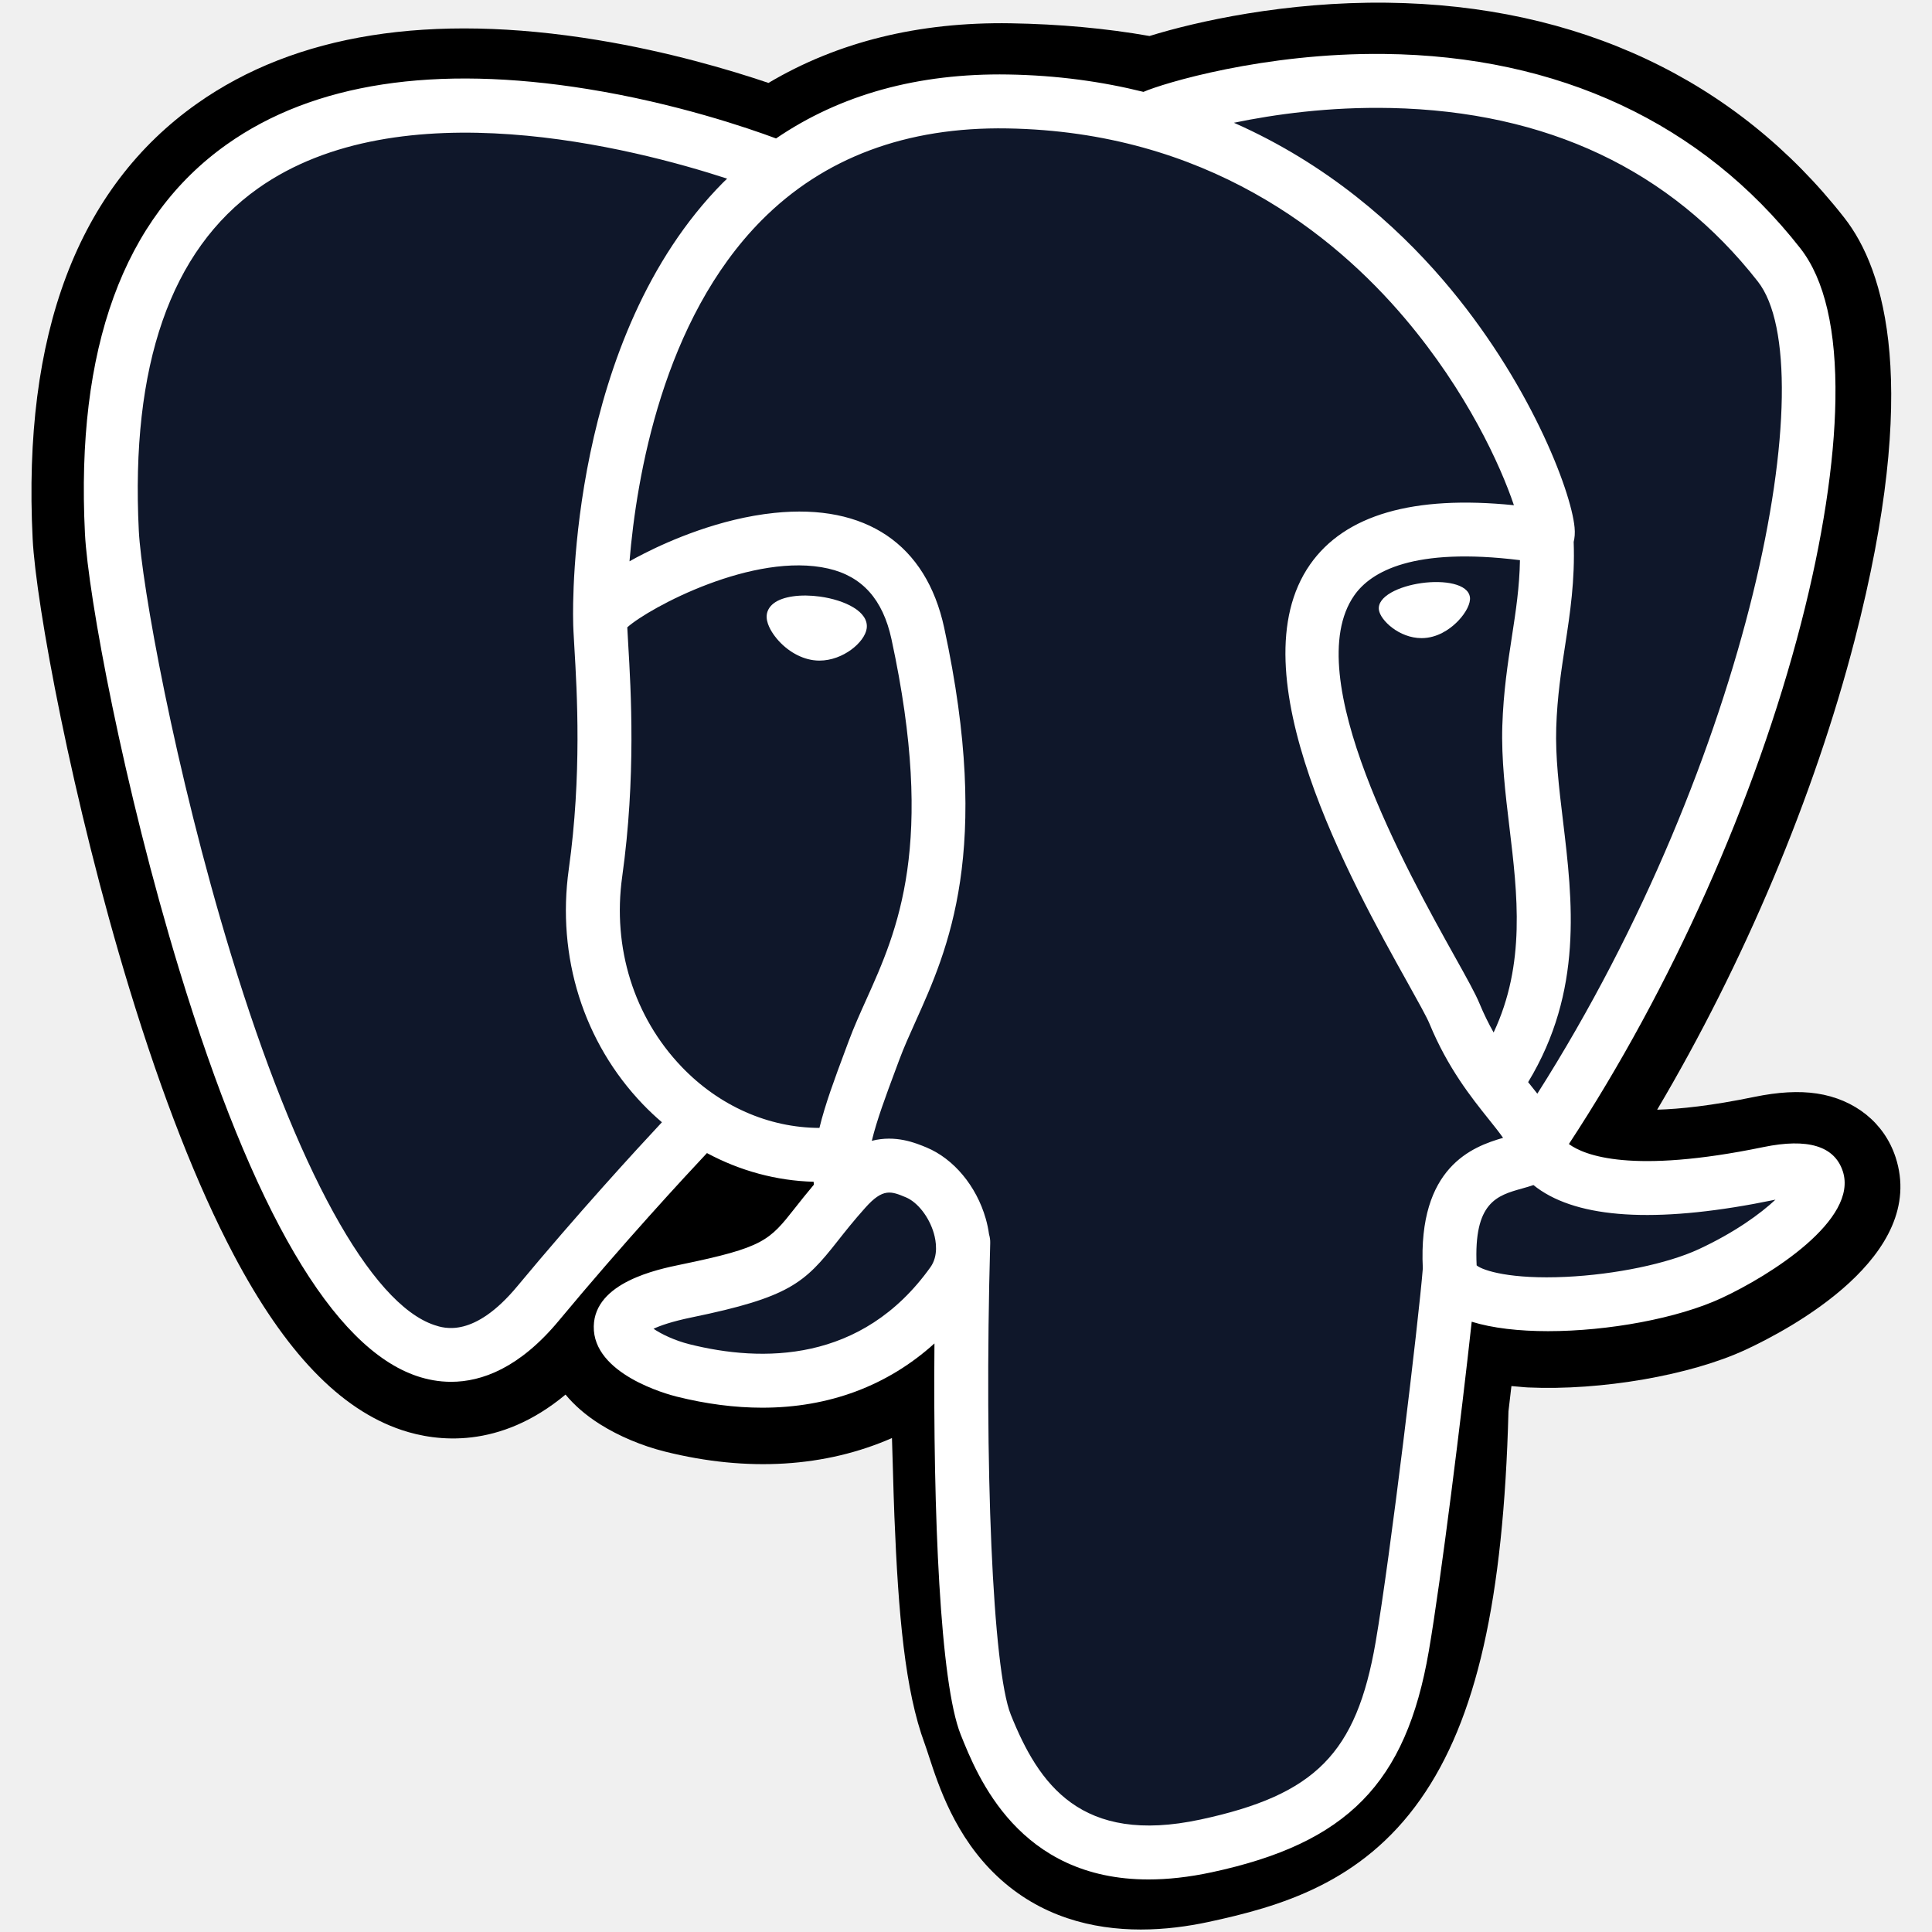
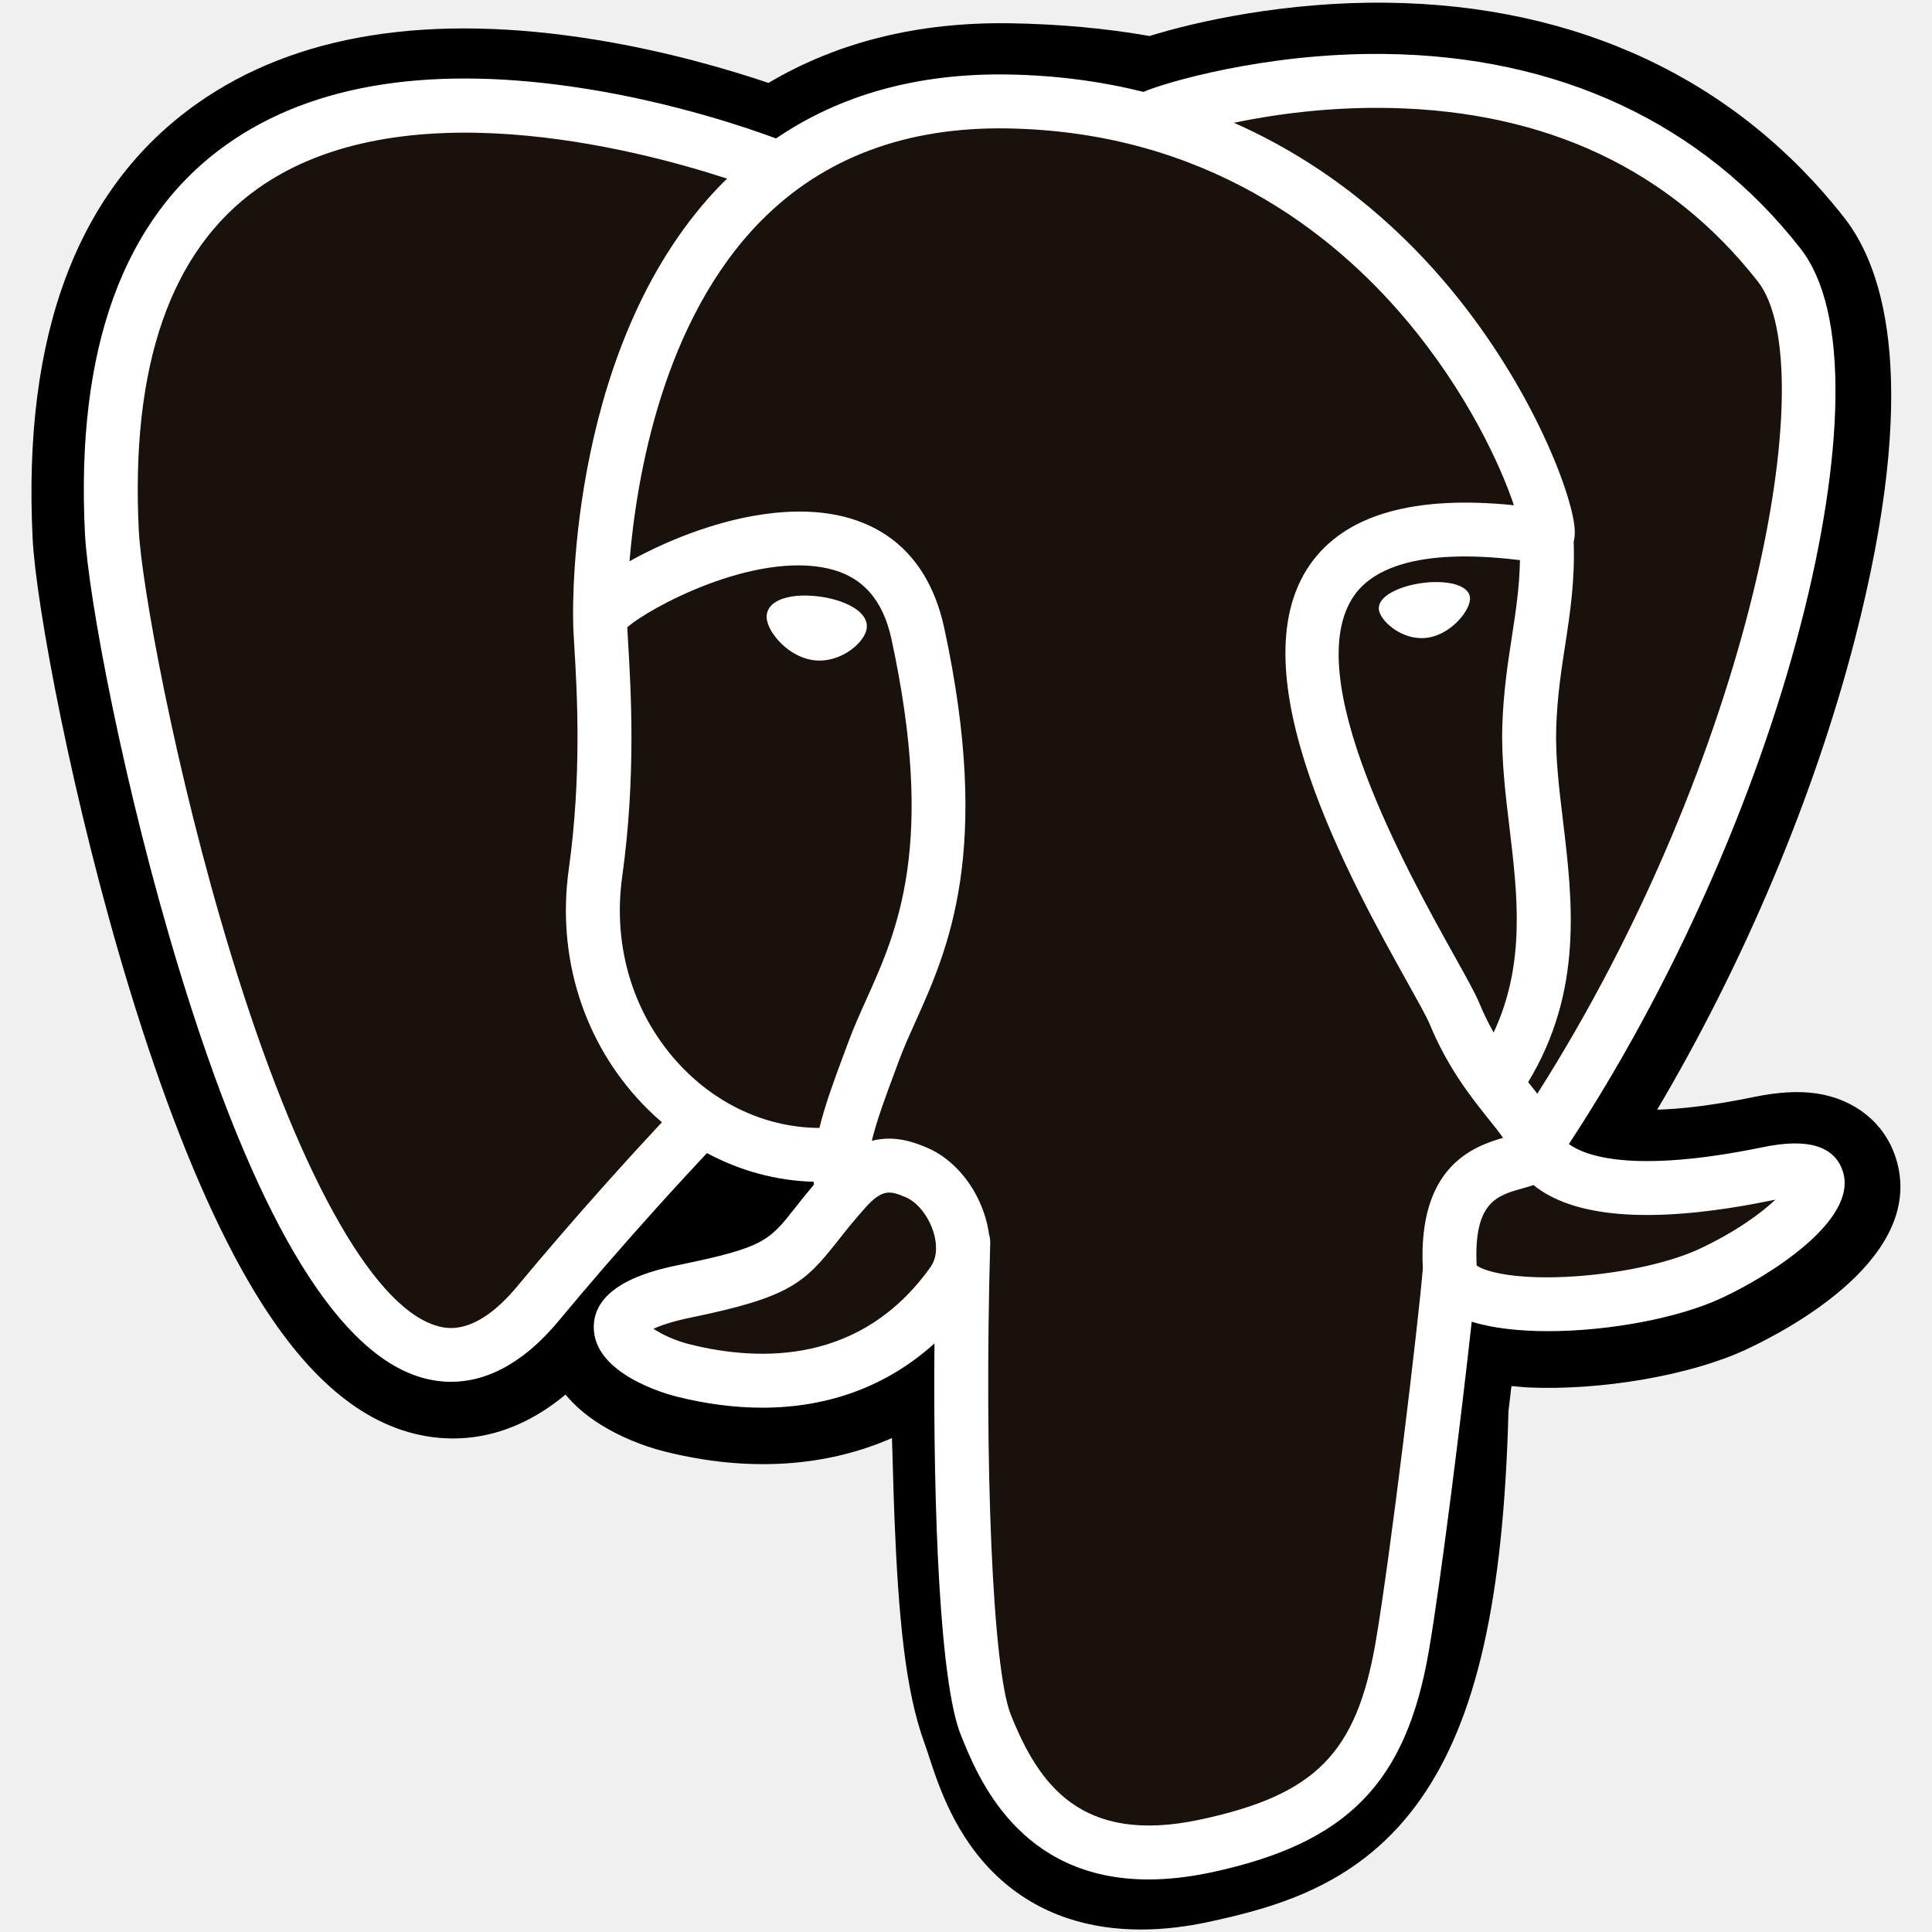
<svg xmlns="http://www.w3.org/2000/svg" height="48" preserveAspectRatio="xMidYMid" viewBox="0 0 256 264" width="48">
  <path d="m255.008 158.086c-1.535-4.648-5.556-7.886-10.756-8.664-2.452-.366-5.26-.21-8.583.475-5.792 1.195-10.089 1.65-13.224 1.738 11.836-19.985 21.461-42.776 27.002-64.229 8.959-34.688 4.172-50.491-1.423-57.64-14.807-18.919-36.409-29.083-62.472-29.395-13.902-.17-26.108 2.575-32.474 4.549-5.928-1.045-12.303-1.629-18.991-1.738-12.536-.2-23.613 2.533-33.078 8.149-5.241-1.771-13.65-4.269-23.362-5.864-22.843-3.75-41.252-.828-54.718 8.685-16.306 11.518-23.865 31.53-22.467 59.48.443 8.874 5.408 35.874 13.224 61.48 4.492 14.717 9.282 26.94 14.237 36.33 7.027 13.315 14.545 21.156 22.986 23.972 4.732 1.577 13.327 2.68 22.369-4.849 1.146 1.387 2.674 2.766 4.704 4.047 2.577 1.625 5.728 2.953 8.874 3.74 11.341 2.836 21.965 2.126 31.027-1.848.056 1.612.099 3.152.135 4.481.06 2.157.119 4.272.199 6.25.537 13.375 1.447 23.774 4.143 31.049.148.401.347 1.01.558 1.657 1.344 4.118 3.594 11.012 9.315 16.412 5.926 5.592 13.093 7.308 19.656 7.308 3.292 0 6.433-.432 9.188-1.022 9.821-2.104 20.974-5.311 29.042-16.798 7.627-10.86 11.336-27.217 12.007-52.991.087-.728.167-1.424.245-2.088.052-.448.105-.905.159-1.362l1.797.158.463.031c10.002.456 22.232-1.665 29.743-5.154 5.935-2.755 24.954-12.795 20.476-26.351" />
-   <path d="m237.906 160.722c-29.74 6.135-31.784-3.935-31.784-3.935 31.4-46.593 44.527-105.736 33.199-120.211-30.903-39.485-84.398-20.811-85.291-20.326l-.287.051c-5.876-1.22-12.451-1.946-19.841-2.067-13.457-.221-23.664 3.528-31.41 9.402 0 0-95.43-39.313-90.992 49.444.944 18.883 27.064 142.873 58.218 105.422 11.387-13.695 22.389-25.274 22.389-25.274 5.465 3.63 12.007 5.482 18.865 4.817l.533-.452c-.166 1.7-.09 3.363.213 5.332-8.026 8.967-5.667 10.542-21.712 13.844-16.234 3.346-6.697 9.302-.471 10.859 7.549 1.888 25.013 4.562 36.813-11.957l-.471 1.885c3.145 2.519 5.353 16.383 4.983 28.952-.37 12.569-.617 21.198 1.861 27.938s4.947 21.905 26.039 17.386c17.624-3.777 26.756-13.564 28.027-29.889.902-11.606 2.942-9.891 3.071-20.267l1.637-4.912c1.887-15.733.3-20.809 11.158-18.448l2.639.232c7.992.364 18.451-1.285 24.59-4.139 13.219-6.135 21.058-16.377 8.025-13.686z" fill="#0f172a" />
+   <path d="m237.906 160.722c-29.74 6.135-31.784-3.935-31.784-3.935 31.4-46.593 44.527-105.736 33.199-120.211-30.903-39.485-84.398-20.811-85.291-20.326l-.287.051c-5.876-1.22-12.451-1.946-19.841-2.067-13.457-.221-23.664 3.528-31.41 9.402 0 0-95.43-39.313-90.992 49.444.944 18.883 27.064 142.873 58.218 105.422 11.387-13.695 22.389-25.274 22.389-25.274 5.465 3.63 12.007 5.482 18.865 4.817l.533-.452c-.166 1.7-.09 3.363.213 5.332-8.026 8.967-5.667 10.542-21.712 13.844-16.234 3.346-6.697 9.302-.471 10.859 7.549 1.888 25.013 4.562 36.813-11.957l-.471 1.885c3.145 2.519 5.353 16.383 4.983 28.952-.37 12.569-.617 21.198 1.861 27.938s4.947 21.905 26.039 17.386c17.624-3.777 26.756-13.564 28.027-29.889.902-11.606 2.942-9.891 3.071-20.267l1.637-4.912c1.887-15.733.3-20.809 11.158-18.448l2.639.232c7.992.364 18.451-1.285 24.59-4.139 13.219-6.135 21.058-16.377 8.025-13.686z" fill="#19110b" />
  <g fill="#fff">
    <path d="m108.076 81.525c-2.679-.373-5.107-.028-6.335.902-.691.523-.905 1.129-.962 1.547-.154 1.105.62 2.326 1.096 2.957 1.346 1.784 3.312 3.01 5.258 3.28.282.039.562.058.841.058 3.246 0 6.196-2.527 6.456-4.392.325-2.336-3.066-3.893-6.354-4.351" />
    <path d="m196.86 81.599h-.001c-.255-1.831-3.514-2.353-6.606-1.923-3.087.43-6.082 1.824-5.832 3.659.201 1.427 2.777 3.864 5.828 3.863.257 0 .517-.017.779-.054 2.036-.282 3.53-1.575 4.24-2.321 1.081-1.135 1.706-2.402 1.592-3.225" />
    <path d="m247.802 160.025c-1.134-3.429-4.784-4.533-10.848-3.28-18.005 3.716-24.453 1.142-26.571-.417 13.995-21.321 25.508-47.092 31.719-71.137 2.943-11.39 4.568-21.968 4.7-30.589.147-9.464-1.464-16.418-4.789-20.666-13.402-17.125-33.072-26.311-56.882-26.564-16.369-.184-30.199 4.006-32.88 5.183-5.646-1.404-11.801-2.266-18.502-2.376-12.289-.199-22.91 2.743-31.704 8.739-3.82-1.421-13.692-4.81-25.764-6.755-20.873-3.361-37.458-.815-49.294 7.571-14.123 10.006-20.643 27.892-19.38 53.159.425 8.502 5.268 34.653 12.913 59.699 10.062 32.964 20.999 51.625 32.508 55.463 1.347.449 2.901.764 4.613.764 4.198 0 9.345-1.893 14.7-8.33 8.895-10.701 17.2-19.668 20.261-22.926 4.524 2.429 9.493 3.784 14.577 3.92.009.133.022.266.034.398-1.02 1.21-1.856 2.27-2.569 3.175-3.522 4.471-4.255 5.401-15.592 7.736-3.225.665-11.791 2.431-11.916 8.434-.137 6.56 10.124 9.315 11.294 9.607 4.074 1.02 7.999 1.523 11.742 1.523 9.104-.001 17.114-2.992 23.517-8.781-.197 23.386.778 46.43 3.586 53.451 2.299 5.747 7.918 19.795 25.664 19.794 2.603 0 5.47-.303 8.623-.978 18.521-3.971 26.563-12.157 29.675-30.203 1.665-9.645 4.522-32.676 5.866-45.03 2.836.884 6.488 1.289 10.435 1.289 8.232 0 17.731-1.749 23.688-4.514 6.691-3.107 18.768-10.734 16.578-17.36zm-44.106-83.481c-.061 3.647-.563 6.958-1.096 10.414-.572 3.717-1.165 7.56-1.314 12.225-.147 4.54.42 9.26.968 13.825 1.108 9.22 2.245 18.712-2.157 28.078-.684-1.215-1.344-2.54-1.95-4.008-.547-1.326-1.735-3.456-3.379-6.405-6.399-11.476-21.385-38.349-13.713-49.315 2.284-3.265 8.083-6.62 22.64-4.814zm-17.644-61.786c21.334.471 38.209 8.452 50.158 23.72 9.164 11.711-.927 64.998-30.14 110.969-.289-.367-.582-.737-.886-1.116-.121-.152-.245-.306-.37-.462 7.549-12.467 6.072-24.802 4.759-35.738-.54-4.488-1.049-8.727-.92-12.708.134-4.221.692-7.84 1.232-11.34.664-4.314 1.339-8.776 1.152-14.037.139-.552.195-1.204.122-1.978-.475-5.046-6.235-20.144-17.976-33.811-6.421-7.474-15.787-15.839-28.574-21.482 5.5-1.14 13.022-2.203 21.443-2.015zm-119.378 161.02c-5.9 7.094-9.975 5.734-11.314 5.288-8.731-2.912-18.86-21.364-27.791-50.624-7.728-25.318-12.244-50.777-12.601-57.916-1.129-22.578 4.344-38.313 16.268-46.769 19.404-13.761 51.306-5.524 64.125-1.347-.184.182-.376.352-.559.536-21.035 21.244-20.536 57.541-20.485 59.759-.002.856.07 2.068.168 3.735.362 6.104 1.035 17.467-.764 30.334-1.673 11.957 2.013 23.66 10.111 32.109.838.874 1.713 1.696 2.617 2.468-3.605 3.86-11.438 12.396-19.775 22.426zm22.479-29.993c-6.527-6.809-9.49-16.281-8.133-25.989 1.9-13.593 1.198-25.431.822-31.791-.053-.89-.099-1.67-.127-2.285 3.073-2.724 17.314-10.355 27.469-8.028 4.635 1.062 7.458 4.217 8.632 9.646 6.077 28.103.805 39.816-3.431 49.228-.873 1.939-1.698 3.772-2.403 5.669l-.546 1.466c-1.382 3.706-2.668 7.152-3.465 10.424-6.937-.021-13.687-2.984-18.819-8.34zm1.065 37.9c-2.026-.506-3.848-1.385-4.917-2.114.893-.42 2.482-.991 5.238-1.559 13.337-2.746 15.397-4.684 19.895-10.395 1.032-1.309 2.201-2.794 3.819-4.601.001-.001.001-.002.002-.002 2.412-2.7 3.514-2.242 5.514-1.412 1.621.671 3.2 2.702 3.84 4.938.303 1.056.643 3.061-.47 4.62-9.396 13.156-23.088 12.987-32.921 10.526zm69.799 64.952c-16.316 3.496-22.093-4.829-25.9-14.346-2.457-6.145-3.664-33.851-2.808-64.448.011-.407-.047-.801-.159-1.17-.098-.714-.248-1.435-.456-2.162-1.275-4.452-4.379-8.176-8.104-9.72-1.48-.613-4.197-1.738-7.461-.903.696-2.868 1.904-6.106 3.212-9.613l.549-1.476c.618-1.663 1.394-3.386 2.214-5.209 4.433-9.849 10.504-23.337 3.915-53.811-2.468-11.414-10.71-16.987-23.204-15.693-7.491.775-14.343 3.797-17.761 5.53-.735.372-1.407.732-2.035 1.083.954-11.5 4.558-32.992 18.041-46.59 8.488-8.561 19.794-12.789 33.568-12.561 27.14.445 44.544 14.373 54.366 25.979 8.463 10.002 13.047 20.076 14.876 25.51-13.755-1.398-23.11 1.317-27.853 8.097-10.317 14.747 5.644 43.372 13.316 57.129 1.407 2.522 2.621 4.7 3.003 5.626 2.498 6.054 5.732 10.096 8.093 13.047.724.904 1.426 1.781 1.96 2.546-4.166 1.201-11.649 3.976-10.967 17.847-.55 6.96-4.461 39.546-6.448 51.059-2.623 15.21-8.22 20.876-23.958 24.25zm68.104-77.937c-4.26 1.978-11.389 3.461-18.161 3.779-7.48.351-11.288-.838-12.183-1.569-.421-8.644 2.797-9.547 6.202-10.503.535-.151 1.057-.297 1.561-.473.313.255.656.508 1.032.756 6.012 3.968 16.736 4.396 31.874 1.272.056-.012.111-.022.166-.034-2.041 1.909-5.536 4.471-10.49 6.772z" />
  </g>
</svg>
